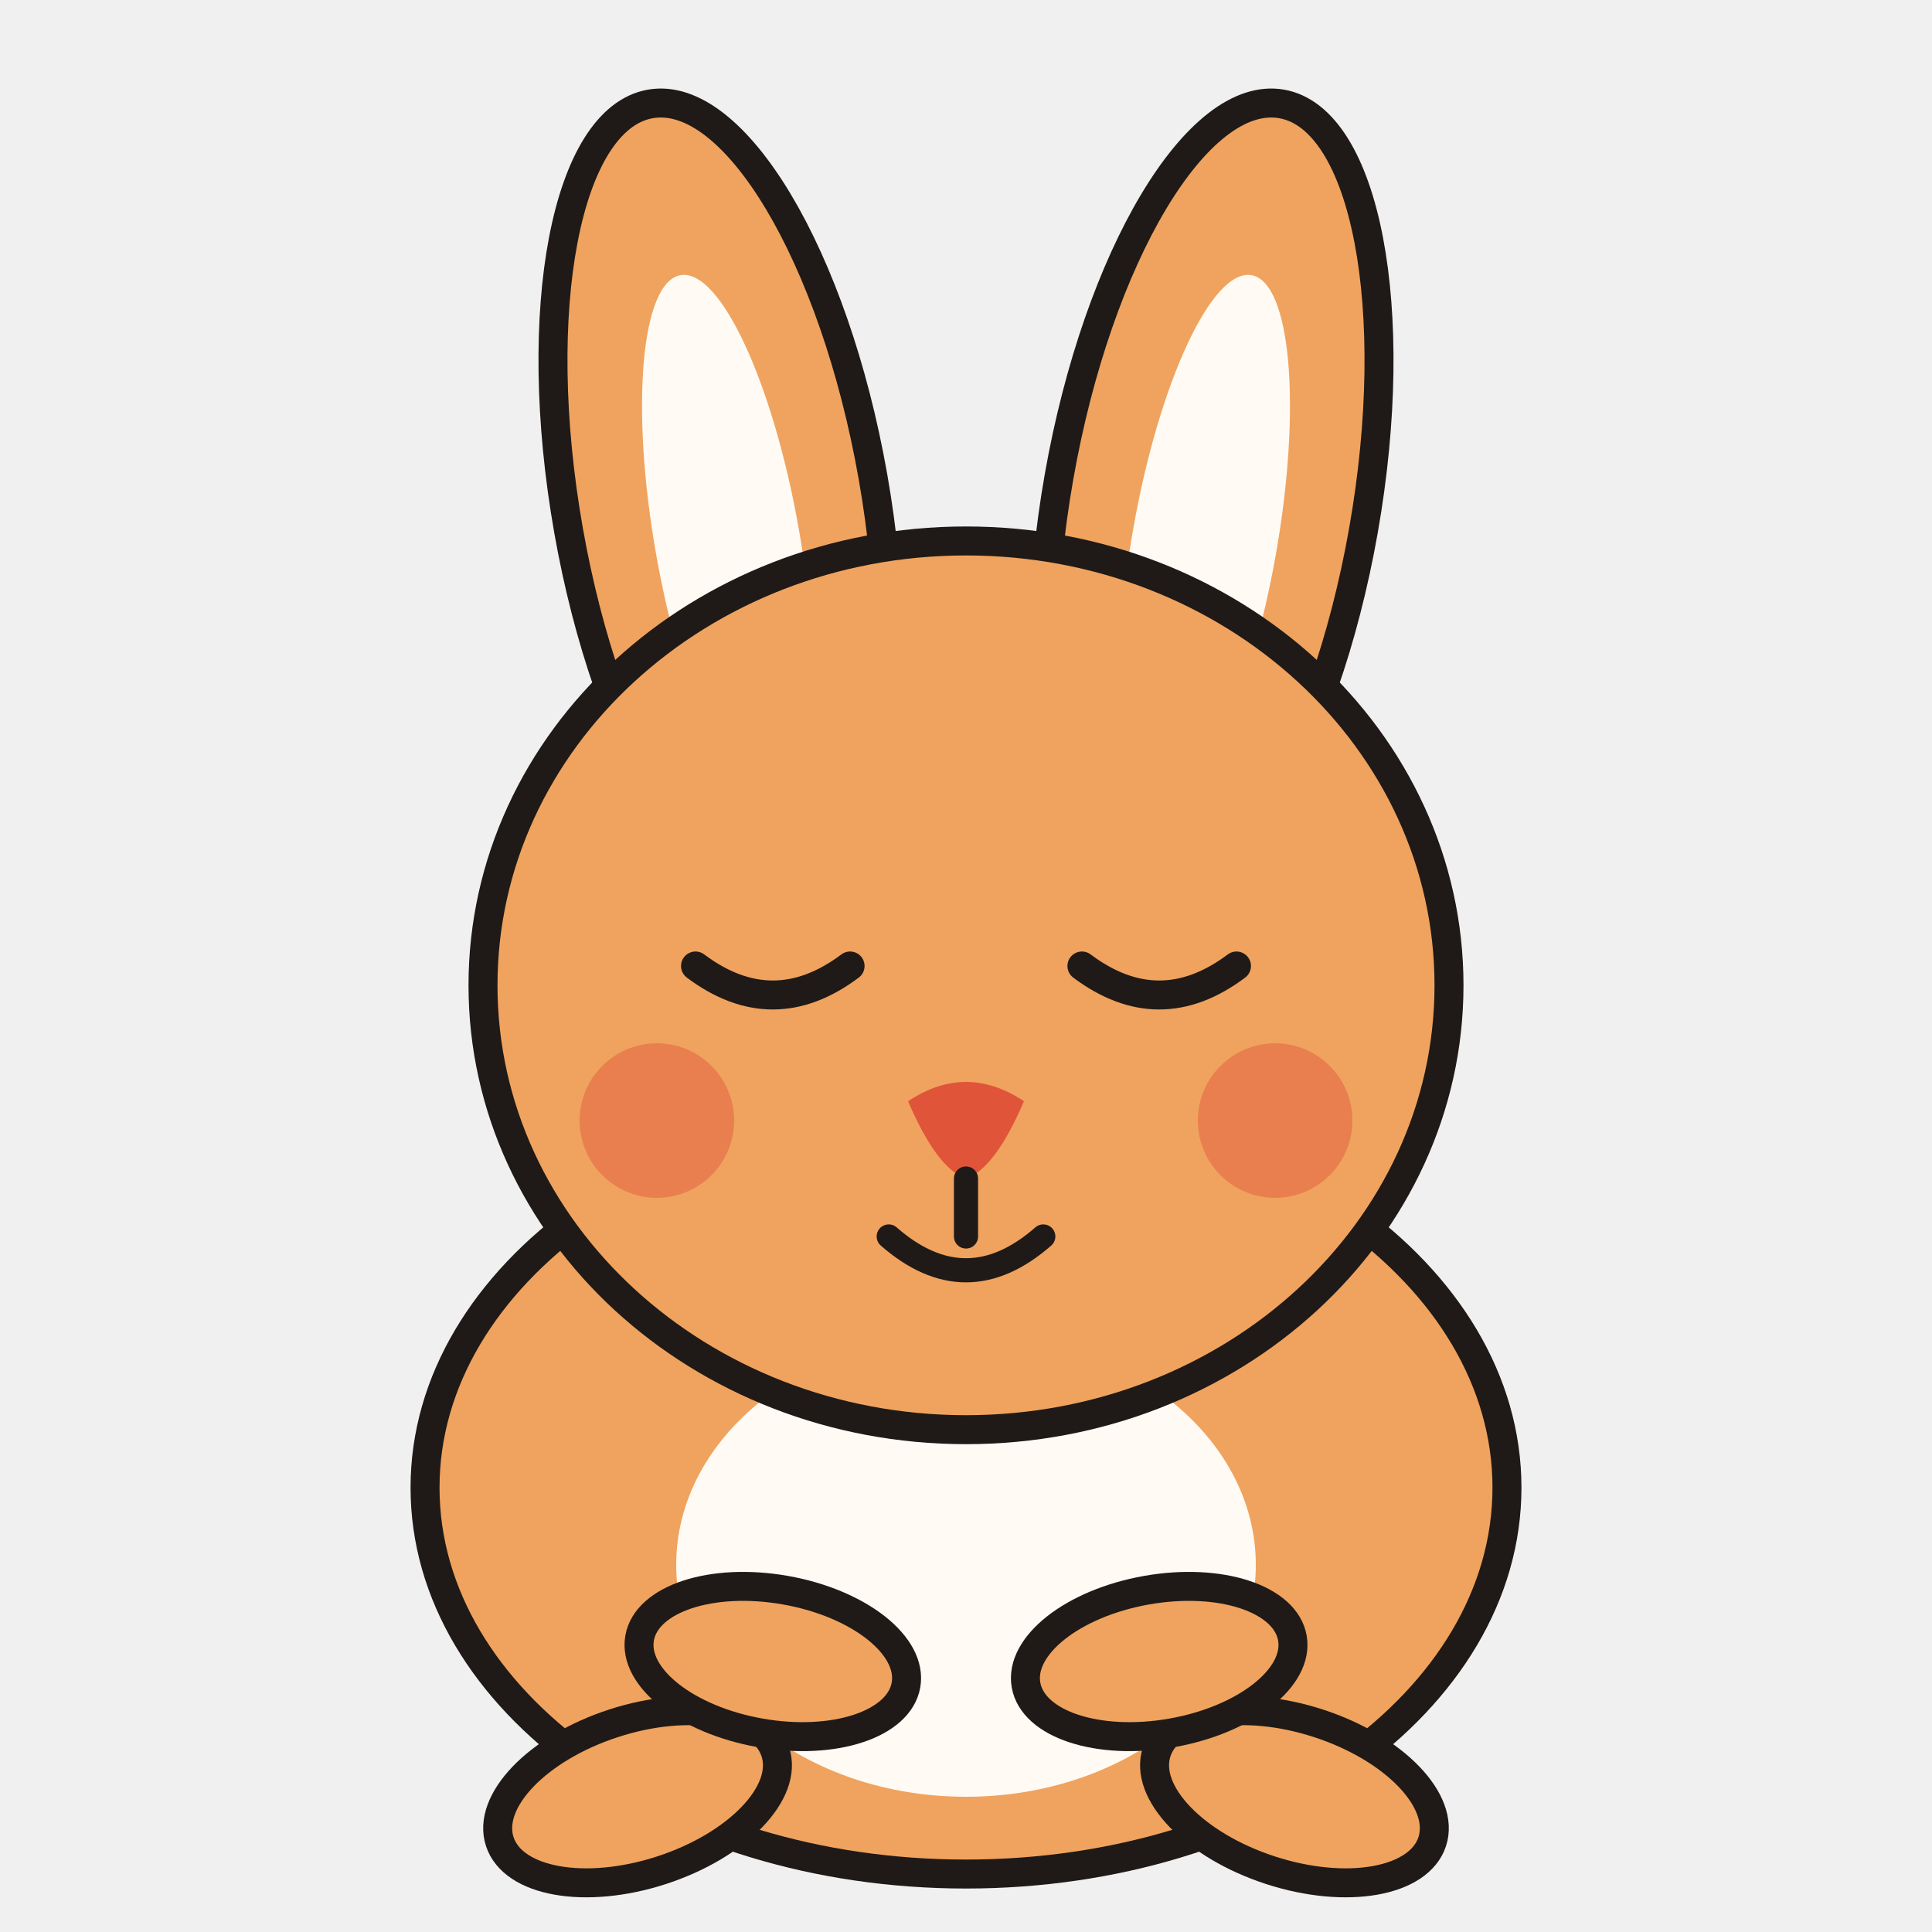
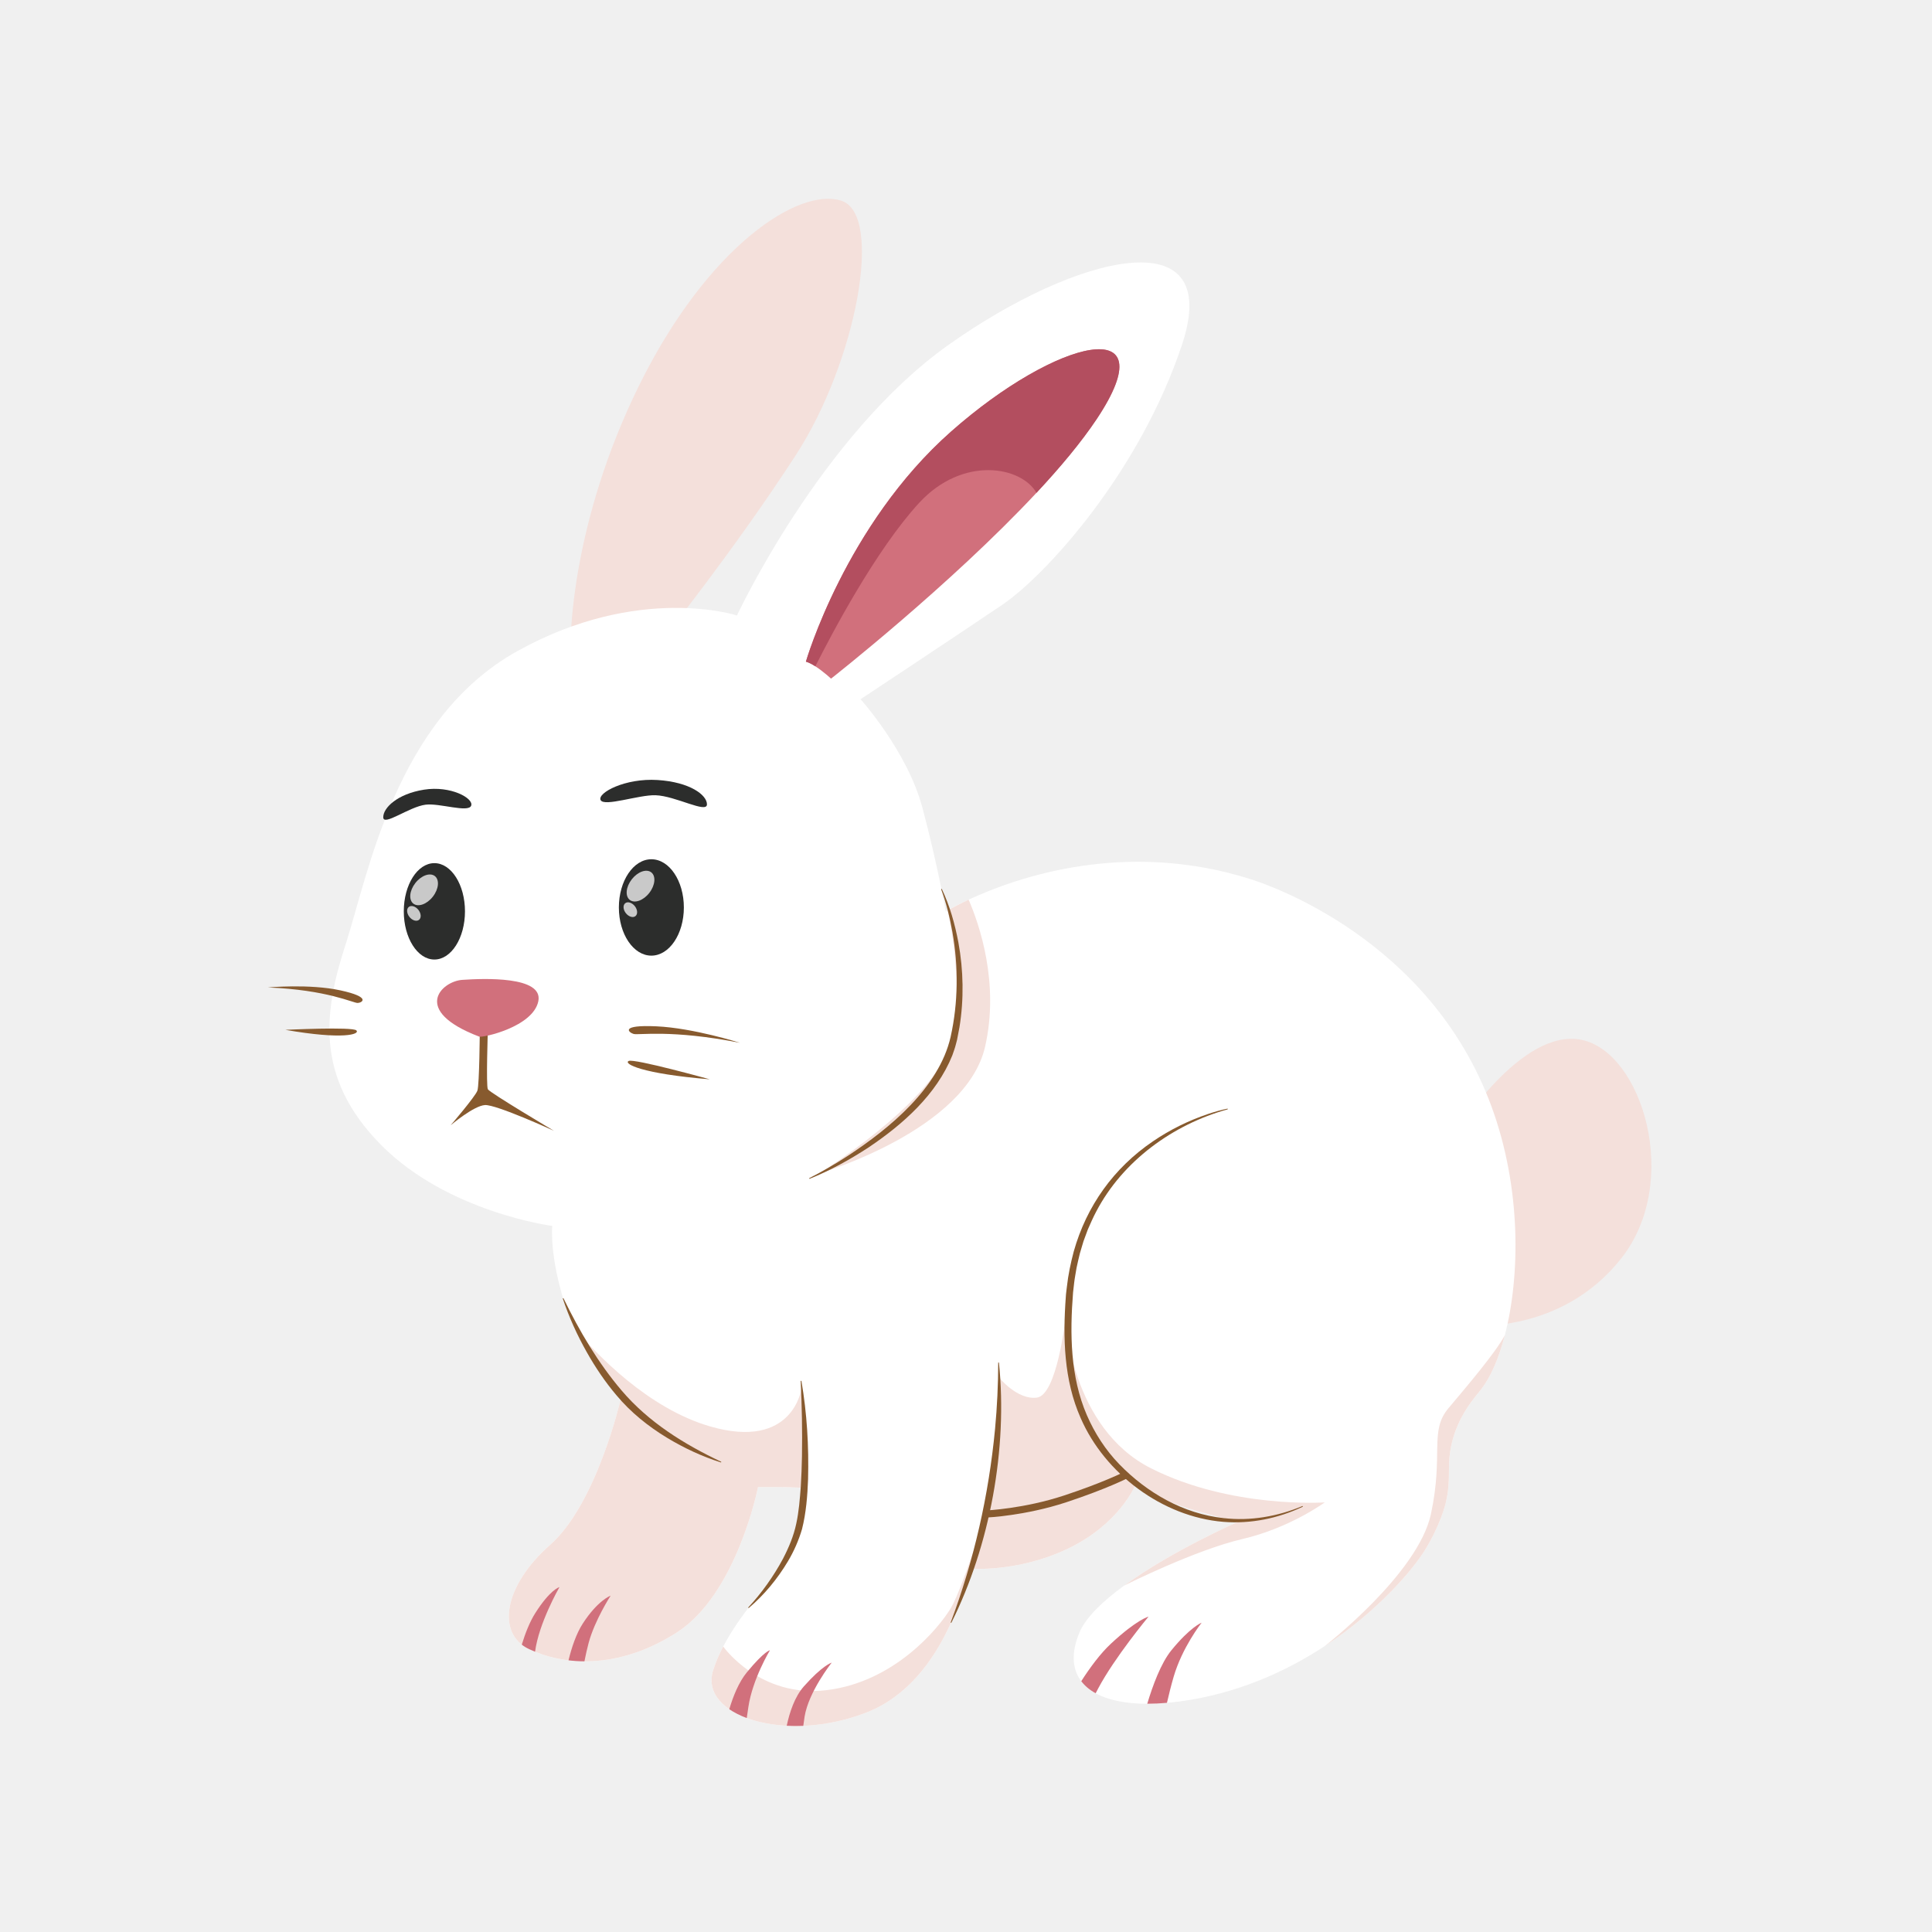
<svg xmlns="http://www.w3.org/2000/svg" viewBox="0 0 200 200" width="200" height="200" role="img" aria-label="Up For Air bunny">
-   <g transform="rotate(-10 76 60)">
-     <ellipse cx="76" cy="52" rx="16" ry="42" fill="#F0A35E" stroke="#1F1A17" stroke-width="3" />
-     <ellipse cx="76" cy="56" rx="7.5" ry="28" fill="#FFFBF4" />
-   </g>
-   <g transform="rotate(10 124 60)">
-     <ellipse cx="124" cy="52" rx="16" ry="42" fill="#F0A35E" stroke="#1F1A17" stroke-width="3" />
-     <ellipse cx="124" cy="56" rx="7.5" ry="28" fill="#FFFBF4" />
-   </g>
-   <ellipse cx="100" cy="154" rx="56" ry="40" fill="#F0A35E" stroke="#1F1A17" stroke-width="3" />
-   <ellipse cx="100" cy="162" rx="30" ry="24" fill="#FFFBF4" />
-   <g transform="rotate(-18 66 186)">
-     <ellipse cx="66" cy="186" rx="15" ry="8" fill="#F0A35E" stroke="#1F1A17" stroke-width="3" />
-   </g>
-   <g transform="rotate(18 134 186)">
-     <ellipse cx="134" cy="186" rx="15" ry="8" fill="#F0A35E" stroke="#1F1A17" stroke-width="3" />
-   </g>
-   <ellipse cx="100" cy="102" rx="50" ry="46" fill="#F0A35E" stroke="#1F1A17" stroke-width="3" />
-   <circle cx="68" cy="116" r="8" fill="#E0553A" opacity="0.45" />
-   <circle cx="132" cy="116" r="8" fill="#E0553A" opacity="0.45" />
-   <path d="M72 100 Q80 106 88 100" fill="none" stroke="#1F1A17" stroke-width="3" stroke-linecap="round" />
-   <path d="M112 100 Q120 106 128 100" fill="none" stroke="#1F1A17" stroke-width="3" stroke-linecap="round" />
-   <path d="M94 114 Q100 110 106 114 Q103 121 100 122 Q97 121 94 114 Z" fill="#E0553A" />
-   <path d="M100 122 v6 M92 128 Q100 135 108 128" fill="none" stroke="#1F1A17" stroke-width="2.5" stroke-linecap="round" stroke-linejoin="round" />
-   <g transform="translate(80 158) rotate(-80 0 14)">
-     <ellipse cx="0" cy="14" rx="7.5" ry="14" fill="#F0A35E" stroke="#1F1A17" stroke-width="3" />
-   </g>
-   <g transform="translate(120 158) rotate(80 0 14)">
-     <ellipse cx="0" cy="14" rx="7.5" ry="14" fill="#F0A35E" stroke="#1F1A17" stroke-width="3" />
+   <g class="bunny" transform="translate(27.200 -2.990) scale(0.014667)">
+     <g>
+       <g transform="matrix(8.36339,0,0,8.36339,-16069.9,-3364.71)">
+         </g>
+       <g transform="matrix(8.36339,0,0,8.36339,-16069.9,-3364.71)">
+         <path d="M2928.96,1381.87C2928.96,1381.87 2983.43,1293.79 3034.43,1304.22C3085.42,1314.65 3119.04,1423.59 3068.04,1488.5C3017.04,1553.4 2939.39,1545.29 2939.39,1545.29L2928.96,1381.87Z" fill="#f4e0db" fill-rule="nonzero" />
+       </g>
+       <g transform="matrix(8.36339,0,0,8.36339,-16069.9,-3364.71)">
+         <path d="M2181.42,966.03C2181.42,966.03 2181.42,868.439 2239.36,751.381C2297.31,634.324 2373.81,584.487 2409.74,596.077C2445.66,607.667 2422.48,731.679 2371.49,810.49C2320.49,889.301 2259.07,966.03 2259.07,966.03L2181.42,966.03Z" fill="#f4e0db" fill-rule="nonzero" />
+       </g>
+       <g transform="matrix(8.36339,0,0,8.36339,-16069.9,-3364.71)">
+         <path d="M2969.69,1553.5C2964.59,1573.11 2957.67,1588.88 2949.83,1598.98C2944.38,1606.01 2929.51,1621.86 2924.32,1647.27C2920.62,1665.43 2924.68,1674.67 2919.69,1695.56C2919.69,1695.56 2915.39,1713.56 2902.3,1734.78C2892.43,1750.8 2863.07,1786.06 2817.7,1815.85C2785.03,1837.29 2744.04,1855.9 2696.01,1862.47C2692.06,1863 2688.24,1863.43 2684.53,1863.75C2678.68,1864.27 2673.13,1864.52 2667.9,1864.52C2649.39,1864.52 2634.76,1861.4 2624.36,1855.67C2619.28,1852.88 2615.21,1849.46 2612.2,1845.48C2604.41,1835.22 2603.64,1821.21 2610.62,1804.52C2616.07,1791.48 2630.76,1777.64 2648.5,1764.72L2648.52,1764.72C2688.61,1735.52 2744.3,1711.03 2744.3,1711.03C2744.3,1711.03 2710.3,1702.53 2694.84,1697.12C2679.39,1691.7 2657.76,1680.12 2657.76,1680.12C2657.76,1680.12 2644.62,1712.57 2601.35,1733.43C2558.09,1754.28 2517.13,1750.43 2517.13,1750.43C2517.13,1750.43 2500.14,1844.69 2431.37,1871.74C2413.23,1878.87 2394.74,1882.46 2377.63,1883.15C2372.84,1883.36 2368.18,1883.33 2363.65,1883.09C2351.07,1882.43 2339.57,1880.15 2329.91,1876.56C2324.34,1874.51 2319.38,1872 2315.19,1869.13C2303.09,1860.81 2297.36,1849.34 2301.57,1836.19C2303.76,1829.32 2306.67,1822.66 2310.05,1816.2L2310.1,1816.11C2311.84,1812.8 2313.68,1809.54 2315.63,1806.32L2315.66,1806.26C2331.26,1780.64 2352.67,1758.64 2363.38,1741.15C2372.72,1725.89 2376.12,1706.24 2377.36,1693.99C2378.05,1687.01 2378.05,1682.43 2378.05,1682.43C2378.05,1682.43 2370.32,1681.66 2354.88,1681.66L2339.42,1681.66C2339.42,1681.66 2321.65,1772.05 2270.66,1804.52C2242.39,1822.51 2215.78,1828.86 2192.94,1828.7C2188.29,1828.69 2183.8,1828.39 2179.49,1827.86C2168.96,1826.58 2159.47,1823.96 2151.27,1820.61C2149.53,1819.92 2147.87,1819.18 2146.26,1818.42C2143.97,1817.34 2141.89,1816.07 2140.07,1814.63C2119.69,1798.68 2127.88,1762.24 2164.03,1730.34C2203.44,1695.56 2223.52,1607.48 2223.52,1607.48C2223.52,1607.48 2200.09,1580.32 2184.62,1547.65C2181.46,1540.97 2178.63,1534.07 2176.4,1527.12C2163.26,1486.18 2165.76,1461.25 2165.76,1461.25C2165.76,1461.25 2077.49,1449.86 2021.09,1392.69C1964.68,1335.51 1973.18,1279.62 1991.73,1222.57C2010.27,1165.53 2033.46,1033.4 2136.22,976.22C2238.98,919.041 2321.65,946.098 2321.65,946.098C2321.65,946.098 2392.35,794.259 2500.14,717.769C2607.92,641.279 2733.09,609.987 2697.17,717.769C2661.24,825.55 2582.42,912.125 2545.34,937.212C2508.24,962.314 2425.96,1016.78 2425.96,1016.78C2425.96,1016.78 2465.37,1060.5 2478.12,1108.19C2490.87,1155.87 2497.82,1195.8 2497.82,1195.8C2498.96,1195.16 2500.44,1194.33 2502.26,1193.37C2505.93,1191.4 2510.94,1188.82 2517.16,1185.93C2557.54,1167.17 2648.96,1134.98 2755.11,1168.62C2770.16,1173.39 2906.29,1219.08 2958.31,1360.19C2983.78,1429.28 2982.63,1503.73 2969.69,1553.5Z" fill="white" fill-rule="nonzero" />
+       </g>
+       <g transform="matrix(8.36339,0,0,8.36339,-16069.9,-3364.71)">
+         <path d="M2339.42,1681.66C2339.42,1681.66 2321.65,1772.05 2270.66,1804.52C2219.66,1836.96 2174.07,1831.56 2146.26,1818.42C2118.45,1805.29 2124.62,1765.11 2164.03,1730.34C2203.44,1695.56 2223.52,1607.48 2223.52,1607.48C2223.52,1607.48 2200.09,1580.32 2184.62,1547.65C2203.22,1569.7 2246.64,1615.31 2299.05,1630.48C2369.17,1650.75 2376.06,1598.61 2376.06,1598.61C2376.06,1598.61 2384.82,1675.1 2380.19,1687.83C2379.74,1689.03 2378.77,1691.15 2377.36,1693.99C2378.05,1687.01 2378.05,1682.43 2378.05,1682.43C2378.05,1682.43 2370.32,1681.66 2354.88,1681.66L2339.42,1681.66Z" fill="#f4e0db" fill-rule="nonzero" />
+       </g>
+       <g transform="matrix(8.36339,0,0,8.36339,-16069.9,-3364.71)">
+         <path d="M2817.7,1694.59C2817.7,1694.59 2788.14,1716.24 2748.15,1725.51C2708.6,1734.68 2649.76,1764.09 2648.52,1764.72C2688.61,1735.52 2744.3,1711.03 2744.3,1711.03C2744.3,1711.03 2710.3,1702.53 2694.84,1697.12C2679.39,1691.7 2657.76,1680.12 2657.76,1680.12C2657.76,1680.12 2644.62,1712.57 2601.35,1733.43C2558.09,1754.28 2517.13,1750.43 2517.13,1750.43C2517.13,1750.43 2500.14,1844.69 2431.37,1871.74C2362.61,1898.78 2289.2,1874.83 2301.57,1836.19C2303.76,1829.33 2306.68,1822.66 2310.05,1816.2C2310.09,1816.26 2340.82,1859.94 2397.57,1853C2454.35,1846.04 2491.75,1801.13 2502.26,1783.59C2512.77,1766.04 2538.38,1683.79 2538.38,1683.79L2542.44,1588.75C2542.44,1588.75 2558.09,1608.46 2574.89,1606.13C2591.69,1603.82 2598.8,1540.02 2598.8,1540.02C2598.8,1540.02 2603.29,1631.63 2671.09,1665.83C2738.88,1700.01 2817.7,1694.59 2817.7,1694.59Z" fill="#f4e0db" fill-rule="nonzero" />
+       </g>
+       <g transform="matrix(8.36339,0,0,8.36339,-16069.9,-3364.71)">
+         <path d="M2310.1,1816.12L2310.05,1816.2L2310.1,1816.12Z" fill="#f4e0db" fill-rule="nonzero" />
+       </g>
+       <g transform="matrix(8.36339,0,0,8.36339,-16069.9,-3364.71)">
+         <path d="M2969.69,1553.5C2964.59,1573.11 2957.67,1588.88 2949.83,1598.98C2944.38,1606.01 2929.51,1621.86 2924.32,1647.27C2920.62,1665.43 2924.68,1674.67 2919.69,1695.56C2919.69,1695.56 2915.39,1713.56 2902.3,1734.78C2892.43,1750.8 2863.07,1786.06 2817.7,1815.85L2817.7,1815.83C2817.7,1815.83 2896.51,1754.88 2907.32,1704.36C2918.15,1653.85 2905.78,1634.52 2922.01,1615.21C2938.23,1595.9 2961.72,1568.35 2969.67,1553.53L2969.69,1553.5Z" fill="#f4e0db" fill-rule="nonzero" />
+       </g>
+       <g transform="matrix(8.36339,0,0,8.36339,-16069.9,-3364.71)">
+         <path d="M2531.05,1310.01C2514.95,1380.53 2392.57,1416.59 2390.66,1417.14C2392.54,1415.97 2482.55,1360.06 2499.36,1312.88C2516.21,1265.61 2499.65,1196.2 2499.41,1194.98C2503.08,1193.01 2510.94,1188.82 2517.16,1185.93C2526.22,1206.87 2543.3,1256.29 2531.05,1310.01Z" fill="#f4e0db" fill-rule="nonzero" />
+       </g>
+       <g transform="matrix(8.36339,0,0,8.36339,-16069.9,-3364.71)">
+         <path d="M2376.04,1592.01C2380.74,1619.35 2382.39,1647.29 2381.64,1675.01C2381.16,1689.02 2380,1703.45 2376.57,1717.08C2373.77,1726.61 2369.74,1735.79 2364.66,1744.32C2355.84,1759.08 2344.65,1772.71 2331.5,1783.79L2331.07,1783.38C2342.49,1770.9 2352.55,1757.04 2360.5,1742.1C2365.38,1732.75 2369.51,1722.89 2371.69,1712.56C2373.93,1702.39 2374.74,1691.46 2375.53,1681.08C2376.02,1672.99 2376.38,1663.78 2376.51,1655.66C2376.88,1634.46 2376.44,1613.23 2375.44,1592.05L2376.04,1592.01Z" fill="#875a2e" fill-rule="nonzero" />
+       </g>
+       <g transform="matrix(8.36339,0,0,8.36339,-16069.9,-3364.71)">
+         <path d="M2175.19,1522.23C2188.67,1549.96 2204.35,1576.74 2224.37,1600.22C2247.03,1626.84 2276.87,1645.43 2308.41,1660.32L2308.24,1660.89C2292.3,1655.89 2277.1,1648.77 2262.81,1640.16C2246.77,1630.47 2231.88,1618.5 2219.85,1604.05C2210.44,1592.95 2202.18,1580.68 2195.03,1568.02C2186.84,1553.49 2179.84,1538.26 2174.62,1522.41L2175.19,1522.23Z" fill="#875a2e" fill-rule="nonzero" />
+       </g>
+       <g transform="matrix(8.36339,0,0,8.36339,-16069.9,-3364.71)">
+         <path d="M2542.74,1576.58C2550.21,1649.19 2535.19,1730.93 2502.54,1796.23L2501.98,1796.01C2521.72,1743.53 2534.15,1688.37 2539.46,1632.57C2541.21,1613.96 2542.08,1595.27 2542.14,1576.58L2542.74,1576.58Z" fill="#875a2e" fill-rule="nonzero" />
+       </g>
+       <g transform="matrix(8.36339,0,0,8.36339,-16069.9,-3364.71)">
+         <path d="M2735.85,1362.85C2689.66,1375.56 2647.17,1406.45 2624.83,1449.15C2622.58,1453.31 2619.62,1459.95 2617.72,1464.36C2617.15,1466 2614.59,1472.78 2614.09,1474.21C2613.21,1477.08 2611.95,1481.39 2611.08,1484.28C2610.1,1488.37 2609.1,1492.45 2608.25,1496.57C2607.78,1499.57 2606.53,1506.13 2606.25,1509.04C2606.03,1511.14 2605.52,1515.32 2605.29,1517.42C2602.53,1552.16 2602.92,1588.54 2616.94,1620.97C2623.57,1636.26 2632.74,1650.46 2644.36,1662.43C2667.72,1686.5 2698.51,1704.25 2732.27,1707.84C2754.92,1710.5 2778.05,1706.44 2799.03,1697.61L2799.28,1698.16C2778.49,1708.13 2755.07,1712.88 2732.01,1710.99C2680.73,1706.76 2632,1670.27 2611.65,1623.27C2597.49,1591.27 2596.64,1555.52 2599.17,1521.15C2599.27,1518.67 2599.82,1515.04 2600.09,1512.55C2601.13,1502.74 2603.35,1492.35 2605.87,1482.82C2616.67,1444.43 2639.66,1412.3 2672.7,1389.88C2686.99,1380.12 2702.67,1372.4 2719.05,1366.85C2724.53,1365.02 2730.07,1363.41 2735.74,1362.26L2735.85,1362.85Z" fill="#875a2e" fill-rule="nonzero" />
+       </g>
+       <g transform="matrix(8.36339,0,0,8.36339,-16069.9,-3364.71)">
+         <path d="M2532.43,1707.35C2532.59,1707.34 2564.94,1705.9 2599.59,1694.46C2633.94,1683.1 2651.47,1674.06 2651.6,1673.99L2648.85,1668.66L2648.81,1668.68C2647.88,1669.15 2630.67,1677.86 2597.7,1688.76C2580.84,1694.34 2564.41,1697.5 2552.22,1699.25C2546.13,1700.13 2541.09,1700.66 2537.59,1700.97C2535.84,1701.12 2534.48,1701.22 2533.55,1701.28C2533.09,1701.31 2532.74,1701.33 2532.5,1701.34C2532.39,1701.35 2532.3,1701.35 2532.24,1701.36L2532.16,1701.36L2532.43,1707.35Z" fill="#875a2e" fill-rule="nonzero" />
+       </g>
+       <g transform="matrix(8.36339,0,0,8.36339,-16069.9,-3364.71)">
+         <path d="M2111.43,1295.81C2111.43,1295.81 2109.82,1343.04 2111.43,1345.94C2113.04,1348.84 2167.22,1381 2167.22,1381C2167.22,1381 2118.54,1358.69 2108.98,1359.27C2099.42,1359.85 2080,1376.36 2080,1376.36C2080,1376.36 2100.87,1352.03 2102.6,1347.1C2104.34,1342.17 2104.63,1295.81 2104.63,1295.81L2111.43,1295.81Z" fill="#875a2e" fill-rule="nonzero" />
+       </g>
+       <g transform="matrix(8.36339,0,0,8.36339,-16069.9,-3364.71)">
+         <path d="M2494.47,1176.8C2501.28,1191.07 2505.59,1206.54 2508.52,1222.05C2512.82,1245.55 2513.26,1270 2509.42,1293.61C2508.84,1296.53 2507.96,1301.35 2507.38,1304.27C2507.18,1305.04 2506.63,1307.09 2506.43,1307.89C2505.67,1311.15 2504.44,1314.22 2503.38,1317.37C2490.03,1350.44 2461.85,1375.41 2432.93,1394.88C2417.07,1405.25 2400.41,1414.51 2382.82,1421.55L2382.56,1421C2393.73,1415.37 2404.56,1409.01 2415.07,1402.21C2450.45,1378.99 2492.06,1344.81 2501.95,1301.81C2508.4,1272.82 2508.64,1242.48 2503.48,1213.27C2501.26,1200.97 2498.31,1188.73 2493.92,1177.02L2494.47,1176.8Z" fill="#875a2e" fill-rule="nonzero" />
+       </g>
+       <g transform="matrix(8.36339,0,0,8.36339,-16069.9,-3364.71)">
+         <path d="M2625.31,780.234C2612.28,799.797 2594.42,821.152 2574.4,842.596C2501.82,920.359 2401.04,999.411 2401.04,999.411C2401.04,999.411 2394.57,993.339 2387.81,989.015C2385.06,987.223 2382.25,985.742 2379.83,985.076C2379.83,985.076 2413.21,869.593 2502.45,790.793C2591.69,711.978 2685.57,689.72 2625.31,780.234Z" fill="#d1707c" fill-rule="nonzero" />
+       </g>
+       <g transform="matrix(8.36339,0,0,8.36339,-16069.9,-3364.71)">
+         <path d="M2625.31,780.234C2612.28,799.797 2594.42,821.152 2574.4,842.596C2561.65,820.19 2512.23,811.111 2475.41,851.052C2438.82,890.756 2401.22,962.344 2387.81,989.015C2385.06,987.223 2382.25,985.742 2379.83,985.076C2379.83,985.076 2413.21,869.593 2502.45,790.793C2591.69,711.978 2685.57,689.72 2625.31,780.234Z" fill="#b34e5f" fill-rule="nonzero" />
+       </g>
+       <g transform="matrix(8.36339,0,0,8.36339,-16069.9,-3364.71)">
+         <path d="M2104.15,1301.51C2107.04,1302.61 2149.35,1293.4 2153.99,1271.77C2158.62,1250.13 2107.24,1252.45 2089.86,1253.61C2072.47,1254.77 2046.2,1279.49 2104.15,1301.51Z" fill="#d1707c" fill-rule="nonzero" />
+       </g>
+       <g transform="matrix(8.36339,0,0,8.36339,-16069.9,-3364.71)">
+         <path d="M2092.12,1195.78C2092.12,1218.24 2080.56,1236.45 2066.3,1236.45C2052.04,1236.45 2040.48,1218.24 2040.48,1195.78C2040.48,1173.32 2052.04,1155.11 2066.3,1155.11C2080.56,1155.11 2092.12,1173.32 2092.12,1195.78Z" fill="#2c2d2c" fill-rule="nonzero" />
+       </g>
+       <g transform="matrix(8.36339,0,0,8.36339,-16069.9,-3364.71)">
+         <path d="M2065,1183.4C2059.99,1189.82 2052.63,1192.45 2048.55,1189.27C2044.48,1186.09 2045.23,1178.31 2050.24,1171.89C2055.25,1165.47 2062.61,1162.84 2066.69,1166.02C2070.77,1169.2 2070.01,1176.98 2065,1183.4Z" fill="#c9c9c9" fill-rule="nonzero" />
+       </g>
+       <g transform="matrix(8.36339,0,0,8.36339,-16069.9,-3364.71)">
+         <path d="M2052.79,1194.53C2055.17,1197.54 2055.41,1201.31 2053.33,1202.96C2051.25,1204.61 2047.63,1203.5 2045.25,1200.5C2042.87,1197.49 2042.63,1193.71 2044.71,1192.07C2046.8,1190.42 2050.41,1191.52 2052.79,1194.53Z" fill="#c9c9c9" fill-rule="nonzero" />
+       </g>
+       <g transform="matrix(8.36339,0,0,8.36339,-16069.9,-3364.71)">
+         <path d="M2276.84,1192.5C2276.84,1214.96 2264.56,1233.17 2249.41,1233.17C2234.27,1233.17 2221.99,1214.96 2221.99,1192.5C2221.99,1170.04 2234.27,1151.83 2249.41,1151.83C2264.56,1151.83 2276.84,1170.04 2276.84,1192.5Z" fill="#2c2d2c" fill-rule="nonzero" />
+       </g>
+       <g transform="matrix(8.36339,0,0,8.36339,-16069.9,-3364.71)">
+         <path d="M2247.65,1180.26C2242.64,1186.68 2235.28,1189.31 2231.2,1186.13C2227.12,1182.95 2227.88,1175.17 2232.89,1168.75C2237.9,1162.33 2245.26,1159.7 2249.34,1162.88C2253.41,1166.06 2252.66,1173.84 2247.65,1180.26Z" fill="#c9c9c9" fill-rule="nonzero" />
+       </g>
+       <g transform="matrix(8.36339,0,0,8.36339,-16069.9,-3364.71)">
+         <path d="M2235.44,1191.39C2237.82,1194.4 2238.06,1198.17 2235.98,1199.82C2233.9,1201.47 2230.28,1200.36 2227.9,1197.36C2225.52,1194.35 2225.28,1190.58 2227.36,1188.93C2229.44,1187.28 2233.06,1188.39 2235.44,1191.39Z" fill="#c9c9c9" fill-rule="nonzero" />
+       </g>
+       <g transform="matrix(8.36339,0,0,8.36339,-16069.9,-3364.71)">
+         <path d="M2059,1105.76C2070.68,1104.34 2095.01,1112.78 2097.34,1106.61C2099.66,1100.44 2080.14,1089.5 2057.51,1093.11C2034.88,1096.71 2023.05,1108.56 2023.15,1116.42C2023.25,1124.28 2045.01,1107.47 2059,1105.76Z" fill="#2c2d2c" fill-rule="nonzero" />
+       </g>
+       <g transform="matrix(8.36339,0,0,8.36339,-16069.9,-3364.71)">
+         <path d="M2252.91,1097.8C2238.78,1097.34 2209.43,1107.85 2206.57,1101.84C2203.72,1095.82 2227.23,1083.2 2254.61,1084.95C2282,1086.69 2296.39,1097.63 2296.33,1105.54C2296.27,1113.46 2269.83,1098.35 2252.91,1097.8Z" fill="#2c2d2c" fill-rule="nonzero" />
+       </g>
+       <g transform="matrix(8.36339,0,0,8.36339,-16069.9,-3364.71)">
+         <path d="M2171.84,1766.09C2171.32,1767.01 2154.42,1796.59 2151.28,1820.54L2151.27,1820.61C2149.53,1819.92 2147.87,1819.18 2146.26,1818.42C2143.97,1817.34 2141.89,1816.07 2140.07,1814.63C2142.91,1805.3 2146.72,1795.41 2151.58,1787.8C2163.93,1768.43 2171.38,1766.21 2171.84,1766.09Z" fill="#d1707c" fill-rule="nonzero" />
+       </g>
+       <g transform="matrix(8.36339,0,0,8.36339,-16069.9,-3364.71)">
+         <path d="M2215.01,1773.33C2214.61,1773.95 2201.6,1794.18 2196.48,1813.15C2195.16,1818.02 2193.98,1823.38 2192.94,1828.7C2188.29,1828.69 2183.8,1828.39 2179.49,1827.86C2182.08,1817.27 2185.98,1805.41 2191.56,1796.79C2204.12,1777.4 2214.68,1773.43 2215.01,1773.33Z" fill="#d1707c" fill-rule="nonzero" />
+       </g>
+       <g transform="matrix(8.36339,0,0,8.36339,-16069.9,-3364.71)">
+         <path d="M2349.47,1819.39C2349.47,1819.39 2334.84,1843.44 2331.29,1867.19C2330.77,1870.63 2330.31,1873.75 2329.91,1876.56C2324.34,1874.51 2319.38,1872 2315.19,1869.13C2318.33,1858.47 2323.13,1846.32 2330.06,1837.93C2345.12,1819.68 2349.47,1819.39 2349.47,1819.39Z" fill="#d1707c" fill-rule="nonzero" />
+       </g>
+       <g transform="matrix(8.36339,0,0,8.36339,-16069.9,-3364.71)">
+         <path d="M2401.6,1829.83C2401.01,1830.57 2382.16,1854.48 2378.74,1875.3C2378.28,1878.09 2377.91,1880.71 2377.63,1883.15C2372.84,1883.36 2368.18,1883.33 2363.65,1883.09C2366.02,1871.87 2370.35,1858.6 2378.16,1849.8C2393.59,1832.4 2401.14,1829.96 2401.6,1829.83Z" fill="#d1707c" fill-rule="nonzero" />
+       </g>
+       <g transform="matrix(8.36339,0,0,8.36339,-16069.9,-3364.71)">
+         <path d="M2668.97,1791C2668.97,1791 2640.37,1825.37 2626.47,1851.64C2625.74,1853.02 2625.03,1854.36 2624.36,1855.67C2619.28,1852.88 2615.21,1849.46 2612.2,1845.48C2619.42,1834.24 2628.21,1822.21 2637.28,1813.79C2659.3,1793.31 2668.97,1791 2668.97,1791Z" fill="#d1707c" fill-rule="nonzero" />
+       </g>
+       <g transform="matrix(8.36339,0,0,8.36339,-16069.9,-3364.71)">
+         <path d="M2713.77,1796.13C2713.28,1796.76 2697.43,1816.99 2690.2,1841.66C2688,1849.2 2686.12,1856.79 2684.53,1863.75C2678.68,1864.27 2673.13,1864.52 2667.9,1864.52C2672.45,1849.34 2679.45,1830.21 2688.28,1819.39C2704.11,1799.98 2713.32,1796.3 2713.77,1796.13Z" fill="#d1707c" fill-rule="nonzero" />
+       </g>
+       <g transform="matrix(8.36339,0,0,8.36339,-16069.9,-3364.71)">
+         <path d="M1925.76,1260.01C1925.76,1260.01 1960.81,1256.78 1987.01,1262.47C2013.21,1268.16 2005.37,1272.88 2001.68,1273.11C1997.99,1273.35 1976.36,1262.04 1925.76,1260.01Z" fill="#875a2e" fill-rule="nonzero" />
+       </g>
+       <g transform="matrix(8.36339,0,0,8.36339,-16069.9,-3364.71)">
+         <path d="M1940.55,1295.79C1940.55,1295.79 1997.2,1293.04 2000.47,1296.26C2003.74,1299.49 1989.57,1304.33 1940.55,1295.79Z" fill="#875a2e" fill-rule="nonzero" />
+       </g>
+       <g transform="matrix(8.36339,0,0,8.36339,-16069.9,-3364.71)">
+         <path d="M2324.17,1306.73C2324.17,1306.73 2284.96,1294.26 2253.71,1292.82C2222.45,1291.38 2230.26,1298.04 2234.42,1299.25C2238.57,1300.47 2265.96,1295.24 2324.17,1306.73Z" fill="#875a2e" fill-rule="nonzero" />
+       </g>
+       <g transform="matrix(8.36339,0,0,8.36339,-16069.9,-3364.71)">
+         <path d="M2298.72,1337.54C2298.72,1337.54 2234.75,1319.79 2230.25,1322.06C2225.75,1324.32 2240.75,1332.79 2298.72,1337.54Z" fill="#875a2e" fill-rule="nonzero" />
+       </g>
+     </g>
  </g>
</svg>
